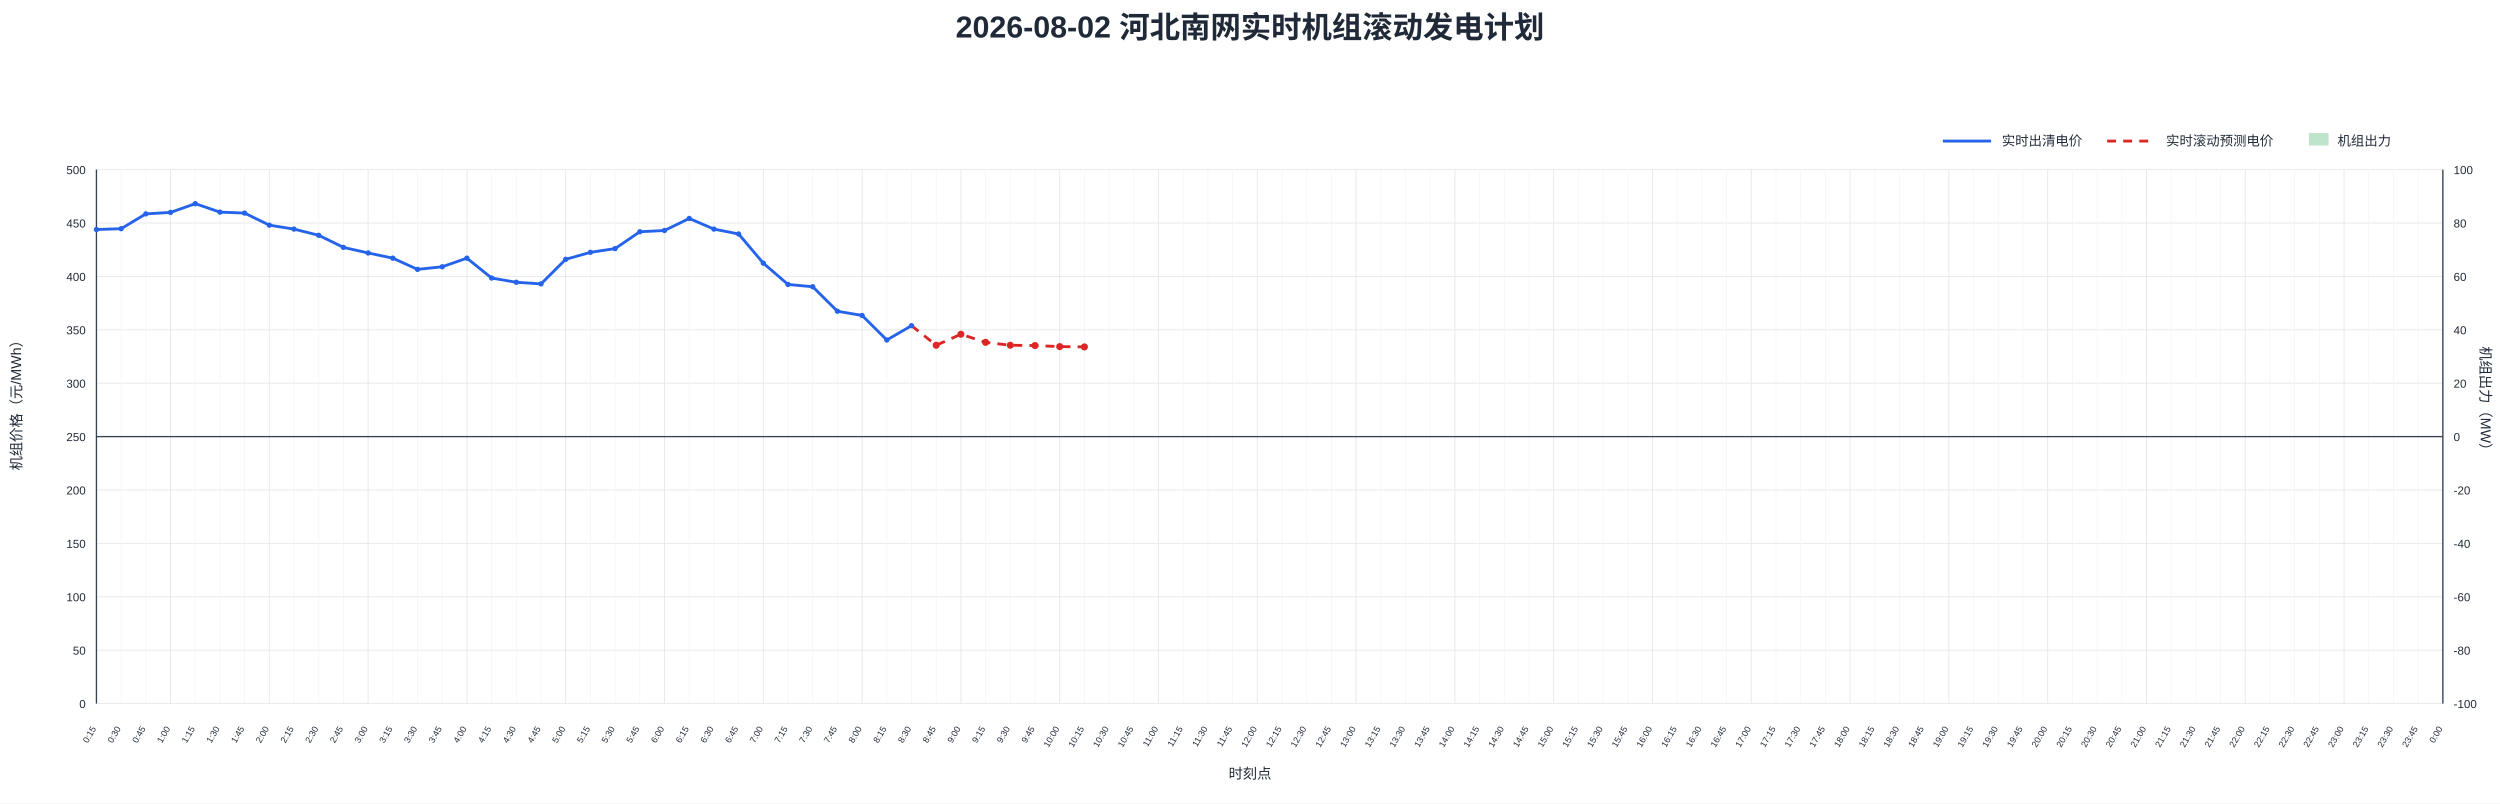
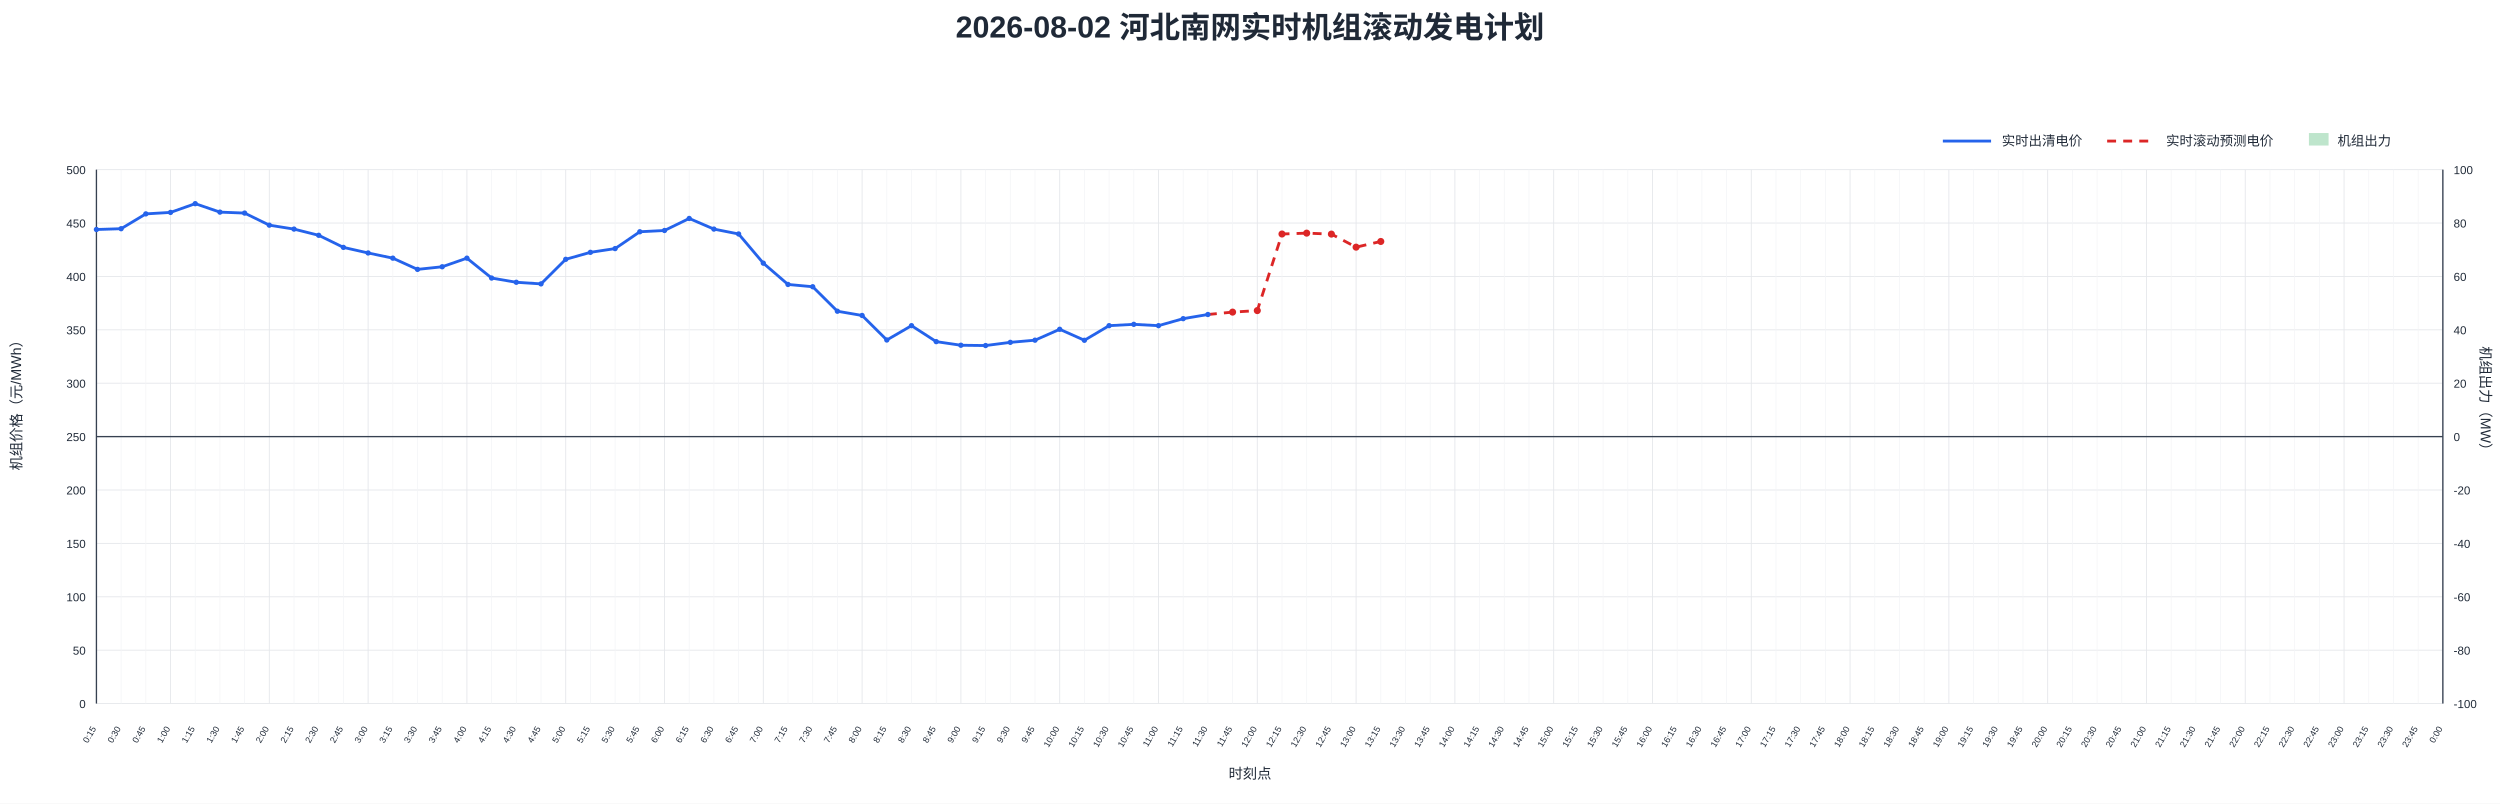
<svg xmlns="http://www.w3.org/2000/svg" width="2800" height="900" viewBox="0 0 2800 900" data-plot-left="108" data-plot-right="2736" data-plot-top="190" data-plot-bottom="788">
  <style>
text{font-family:'Microsoft YaHei','SimHei',Arial,sans-serif;fill:#1f2937}
.axis{stroke:#374151;stroke-width:1.5}
.grid{stroke:#e5e7eb;stroke-width:1}
.minor{stroke:#f3f4f6;stroke-width:0.8}
.actual{fill:none;stroke:#2563eb;stroke-width:3.2}
.forecast{fill:none;stroke:#dc2626;stroke-width:3.2;stroke-dasharray:10 8}
.bar{fill:#16a34a;fill-opacity:0.28}
.hover-zone{fill:#ffffff;fill-opacity:0;cursor:crosshair}
.hover-line{stroke:#111827;stroke-width:1.4;stroke-dasharray:6 5;opacity:0}
.tooltip{opacity:0;pointer-events:none}
.tooltip-bg{fill:#111827;fill-opacity:.72;stroke:#ffffff;stroke-width:1.2}
.tooltip text{fill:#ffffff;font-size:15px}
</style>
  <rect width="100%" height="100%" fill="#ffffff" />
  <text x="1400.0" y="42" text-anchor="middle" font-size="34" font-weight="700">2026-08-02 河北南网实时机组滚动发电计划</text>
  <text x="2748" y="793.00" text-anchor="start" font-size="13" fill="#166534">-100</text>
  <text x="2748" y="733.20" text-anchor="start" font-size="13" fill="#166534">-80</text>
  <text x="2748" y="673.40" text-anchor="start" font-size="13" fill="#166534">-60</text>
  <text x="2748" y="613.60" text-anchor="start" font-size="13" fill="#166534">-40</text>
  <text x="2748" y="553.80" text-anchor="start" font-size="13" fill="#166534">-20</text>
  <text x="2748" y="494.00" text-anchor="start" font-size="13" fill="#166534">0</text>
  <text x="2748" y="434.20" text-anchor="start" font-size="13" fill="#166534">20</text>
  <text x="2748" y="374.40" text-anchor="start" font-size="13" fill="#166534">40</text>
  <text x="2748" y="314.60" text-anchor="start" font-size="13" fill="#166534">60</text>
  <text x="2748" y="254.80" text-anchor="start" font-size="13" fill="#166534">80</text>
  <text x="2748" y="195.00" text-anchor="start" font-size="13" fill="#166534">100</text>
  <line class="grid" x1="108" y1="788.00" x2="2736" y2="788.00" />
  <text x="96" y="793.00" text-anchor="end" font-size="13">0</text>
  <line class="grid" x1="108" y1="728.20" x2="2736" y2="728.20" />
  <text x="96" y="733.20" text-anchor="end" font-size="13">50</text>
  <line class="grid" x1="108" y1="668.40" x2="2736" y2="668.40" />
  <text x="96" y="673.40" text-anchor="end" font-size="13">100</text>
  <line class="grid" x1="108" y1="608.60" x2="2736" y2="608.60" />
  <text x="96" y="613.60" text-anchor="end" font-size="13">150</text>
  <line class="grid" x1="108" y1="548.80" x2="2736" y2="548.80" />
  <text x="96" y="553.80" text-anchor="end" font-size="13">200</text>
  <line class="grid" x1="108" y1="489.00" x2="2736" y2="489.00" />
  <text x="96" y="494.00" text-anchor="end" font-size="13">250</text>
  <line class="grid" x1="108" y1="429.20" x2="2736" y2="429.20" />
  <text x="96" y="434.20" text-anchor="end" font-size="13">300</text>
  <line class="grid" x1="108" y1="369.40" x2="2736" y2="369.40" />
  <text x="96" y="374.40" text-anchor="end" font-size="13">350</text>
  <line class="grid" x1="108" y1="309.60" x2="2736" y2="309.60" />
  <text x="96" y="314.60" text-anchor="end" font-size="13">400</text>
  <line class="grid" x1="108" y1="249.80" x2="2736" y2="249.80" />
  <text x="96" y="254.80" text-anchor="end" font-size="13">450</text>
  <line class="grid" x1="108" y1="190.00" x2="2736" y2="190.00" />
  <text x="96" y="195.00" text-anchor="end" font-size="13">500</text>
  <line class="grid minor" x1="108.00" y1="190" x2="108.00" y2="788" />
  <text x="108.00" y="816" text-anchor="end" font-size="10" transform="rotate(-60 108.00 816)">0:15</text>
  <line class="grid minor" x1="135.66" y1="190" x2="135.66" y2="788" />
  <text x="135.66" y="816" text-anchor="end" font-size="10" transform="rotate(-60 135.66 816)">0:30</text>
  <line class="grid minor" x1="163.33" y1="190" x2="163.33" y2="788" />
  <text x="163.33" y="816" text-anchor="end" font-size="10" transform="rotate(-60 163.33 816)">0:45</text>
  <line class="grid" x1="190.99" y1="190" x2="190.99" y2="788" />
  <text x="190.99" y="816" text-anchor="end" font-size="10" transform="rotate(-60 190.99 816)">1:00</text>
  <line class="grid minor" x1="218.65" y1="190" x2="218.65" y2="788" />
  <text x="218.65" y="816" text-anchor="end" font-size="10" transform="rotate(-60 218.65 816)">1:15</text>
  <line class="grid minor" x1="246.32" y1="190" x2="246.32" y2="788" />
  <text x="246.32" y="816" text-anchor="end" font-size="10" transform="rotate(-60 246.32 816)">1:30</text>
  <line class="grid minor" x1="273.98" y1="190" x2="273.98" y2="788" />
  <text x="273.98" y="816" text-anchor="end" font-size="10" transform="rotate(-60 273.98 816)">1:45</text>
  <line class="grid" x1="301.64" y1="190" x2="301.64" y2="788" />
  <text x="301.64" y="816" text-anchor="end" font-size="10" transform="rotate(-60 301.64 816)">2:00</text>
  <line class="grid minor" x1="329.31" y1="190" x2="329.31" y2="788" />
  <text x="329.31" y="816" text-anchor="end" font-size="10" transform="rotate(-60 329.31 816)">2:15</text>
  <line class="grid minor" x1="356.97" y1="190" x2="356.97" y2="788" />
  <text x="356.97" y="816" text-anchor="end" font-size="10" transform="rotate(-60 356.97 816)">2:30</text>
  <line class="grid minor" x1="384.63" y1="190" x2="384.63" y2="788" />
  <text x="384.63" y="816" text-anchor="end" font-size="10" transform="rotate(-60 384.63 816)">2:45</text>
  <line class="grid" x1="412.29" y1="190" x2="412.29" y2="788" />
  <text x="412.29" y="816" text-anchor="end" font-size="10" transform="rotate(-60 412.29 816)">3:00</text>
  <line class="grid minor" x1="439.96" y1="190" x2="439.96" y2="788" />
  <text x="439.96" y="816" text-anchor="end" font-size="10" transform="rotate(-60 439.96 816)">3:15</text>
  <line class="grid minor" x1="467.62" y1="190" x2="467.62" y2="788" />
  <text x="467.62" y="816" text-anchor="end" font-size="10" transform="rotate(-60 467.62 816)">3:30</text>
  <line class="grid minor" x1="495.28" y1="190" x2="495.28" y2="788" />
  <text x="495.28" y="816" text-anchor="end" font-size="10" transform="rotate(-60 495.28 816)">3:45</text>
  <line class="grid" x1="522.95" y1="190" x2="522.95" y2="788" />
  <text x="522.95" y="816" text-anchor="end" font-size="10" transform="rotate(-60 522.95 816)">4:00</text>
  <line class="grid minor" x1="550.61" y1="190" x2="550.61" y2="788" />
  <text x="550.61" y="816" text-anchor="end" font-size="10" transform="rotate(-60 550.61 816)">4:15</text>
  <line class="grid minor" x1="578.27" y1="190" x2="578.27" y2="788" />
  <text x="578.27" y="816" text-anchor="end" font-size="10" transform="rotate(-60 578.27 816)">4:30</text>
  <line class="grid minor" x1="605.94" y1="190" x2="605.94" y2="788" />
  <text x="605.94" y="816" text-anchor="end" font-size="10" transform="rotate(-60 605.94 816)">4:45</text>
  <line class="grid" x1="633.60" y1="190" x2="633.60" y2="788" />
  <text x="633.60" y="816" text-anchor="end" font-size="10" transform="rotate(-60 633.60 816)">5:00</text>
  <line class="grid minor" x1="661.26" y1="190" x2="661.26" y2="788" />
  <text x="661.26" y="816" text-anchor="end" font-size="10" transform="rotate(-60 661.26 816)">5:15</text>
  <line class="grid minor" x1="688.93" y1="190" x2="688.93" y2="788" />
  <text x="688.93" y="816" text-anchor="end" font-size="10" transform="rotate(-60 688.93 816)">5:30</text>
  <line class="grid minor" x1="716.59" y1="190" x2="716.59" y2="788" />
  <text x="716.59" y="816" text-anchor="end" font-size="10" transform="rotate(-60 716.59 816)">5:45</text>
  <line class="grid" x1="744.25" y1="190" x2="744.25" y2="788" />
  <text x="744.25" y="816" text-anchor="end" font-size="10" transform="rotate(-60 744.25 816)">6:00</text>
  <line class="grid minor" x1="771.92" y1="190" x2="771.92" y2="788" />
  <text x="771.92" y="816" text-anchor="end" font-size="10" transform="rotate(-60 771.92 816)">6:15</text>
  <line class="grid minor" x1="799.58" y1="190" x2="799.58" y2="788" />
  <text x="799.58" y="816" text-anchor="end" font-size="10" transform="rotate(-60 799.58 816)">6:30</text>
  <line class="grid minor" x1="827.24" y1="190" x2="827.24" y2="788" />
  <text x="827.24" y="816" text-anchor="end" font-size="10" transform="rotate(-60 827.24 816)">6:45</text>
  <line class="grid" x1="854.91" y1="190" x2="854.91" y2="788" />
  <text x="854.91" y="816" text-anchor="end" font-size="10" transform="rotate(-60 854.91 816)">7:00</text>
  <line class="grid minor" x1="882.57" y1="190" x2="882.57" y2="788" />
  <text x="882.57" y="816" text-anchor="end" font-size="10" transform="rotate(-60 882.57 816)">7:15</text>
  <line class="grid minor" x1="910.23" y1="190" x2="910.23" y2="788" />
  <text x="910.23" y="816" text-anchor="end" font-size="10" transform="rotate(-60 910.23 816)">7:30</text>
  <line class="grid minor" x1="937.89" y1="190" x2="937.89" y2="788" />
  <text x="937.89" y="816" text-anchor="end" font-size="10" transform="rotate(-60 937.89 816)">7:45</text>
  <line class="grid" x1="965.56" y1="190" x2="965.56" y2="788" />
  <text x="965.56" y="816" text-anchor="end" font-size="10" transform="rotate(-60 965.56 816)">8:00</text>
  <line class="grid minor" x1="993.22" y1="190" x2="993.22" y2="788" />
  <text x="993.22" y="816" text-anchor="end" font-size="10" transform="rotate(-60 993.22 816)">8:15</text>
  <line class="grid minor" x1="1020.88" y1="190" x2="1020.88" y2="788" />
  <text x="1020.88" y="816" text-anchor="end" font-size="10" transform="rotate(-60 1020.88 816)">8:30</text>
  <line class="grid minor" x1="1048.55" y1="190" x2="1048.55" y2="788" />
  <text x="1048.55" y="816" text-anchor="end" font-size="10" transform="rotate(-60 1048.55 816)">8:45</text>
  <line class="grid" x1="1076.21" y1="190" x2="1076.21" y2="788" />
  <text x="1076.21" y="816" text-anchor="end" font-size="10" transform="rotate(-60 1076.21 816)">9:00</text>
  <line class="grid minor" x1="1103.87" y1="190" x2="1103.87" y2="788" />
  <text x="1103.87" y="816" text-anchor="end" font-size="10" transform="rotate(-60 1103.87 816)">9:15</text>
  <line class="grid minor" x1="1131.54" y1="190" x2="1131.54" y2="788" />
  <text x="1131.54" y="816" text-anchor="end" font-size="10" transform="rotate(-60 1131.54 816)">9:30</text>
  <line class="grid minor" x1="1159.20" y1="190" x2="1159.20" y2="788" />
  <text x="1159.20" y="816" text-anchor="end" font-size="10" transform="rotate(-60 1159.20 816)">9:45</text>
  <line class="grid" x1="1186.86" y1="190" x2="1186.86" y2="788" />
  <text x="1186.86" y="816" text-anchor="end" font-size="10" transform="rotate(-60 1186.86 816)">10:00</text>
  <line class="grid minor" x1="1214.53" y1="190" x2="1214.53" y2="788" />
  <text x="1214.53" y="816" text-anchor="end" font-size="10" transform="rotate(-60 1214.53 816)">10:15</text>
  <line class="grid minor" x1="1242.19" y1="190" x2="1242.19" y2="788" />
  <text x="1242.19" y="816" text-anchor="end" font-size="10" transform="rotate(-60 1242.19 816)">10:30</text>
  <line class="grid minor" x1="1269.85" y1="190" x2="1269.85" y2="788" />
  <text x="1269.85" y="816" text-anchor="end" font-size="10" transform="rotate(-60 1269.85 816)">10:45</text>
  <line class="grid" x1="1297.52" y1="190" x2="1297.52" y2="788" />
  <text x="1297.52" y="816" text-anchor="end" font-size="10" transform="rotate(-60 1297.52 816)">11:00</text>
  <line class="grid minor" x1="1325.18" y1="190" x2="1325.18" y2="788" />
  <text x="1325.18" y="816" text-anchor="end" font-size="10" transform="rotate(-60 1325.18 816)">11:15</text>
  <line class="grid minor" x1="1352.84" y1="190" x2="1352.84" y2="788" />
  <text x="1352.84" y="816" text-anchor="end" font-size="10" transform="rotate(-60 1352.84 816)">11:30</text>
  <line class="grid minor" x1="1380.51" y1="190" x2="1380.51" y2="788" />
  <text x="1380.51" y="816" text-anchor="end" font-size="10" transform="rotate(-60 1380.51 816)">11:45</text>
  <line class="grid" x1="1408.17" y1="190" x2="1408.17" y2="788" />
  <text x="1408.17" y="816" text-anchor="end" font-size="10" transform="rotate(-60 1408.17 816)">12:00</text>
  <line class="grid minor" x1="1435.83" y1="190" x2="1435.83" y2="788" />
  <text x="1435.83" y="816" text-anchor="end" font-size="10" transform="rotate(-60 1435.83 816)">12:15</text>
  <line class="grid minor" x1="1463.49" y1="190" x2="1463.49" y2="788" />
  <text x="1463.49" y="816" text-anchor="end" font-size="10" transform="rotate(-60 1463.49 816)">12:30</text>
  <line class="grid minor" x1="1491.16" y1="190" x2="1491.16" y2="788" />
  <text x="1491.16" y="816" text-anchor="end" font-size="10" transform="rotate(-60 1491.16 816)">12:45</text>
  <line class="grid" x1="1518.82" y1="190" x2="1518.82" y2="788" />
  <text x="1518.82" y="816" text-anchor="end" font-size="10" transform="rotate(-60 1518.82 816)">13:00</text>
  <line class="grid minor" x1="1546.48" y1="190" x2="1546.48" y2="788" />
  <text x="1546.48" y="816" text-anchor="end" font-size="10" transform="rotate(-60 1546.48 816)">13:15</text>
  <line class="grid minor" x1="1574.15" y1="190" x2="1574.15" y2="788" />
  <text x="1574.15" y="816" text-anchor="end" font-size="10" transform="rotate(-60 1574.15 816)">13:30</text>
  <line class="grid minor" x1="1601.81" y1="190" x2="1601.81" y2="788" />
  <text x="1601.81" y="816" text-anchor="end" font-size="10" transform="rotate(-60 1601.81 816)">13:45</text>
  <line class="grid" x1="1629.47" y1="190" x2="1629.47" y2="788" />
  <text x="1629.47" y="816" text-anchor="end" font-size="10" transform="rotate(-60 1629.47 816)">14:00</text>
  <line class="grid minor" x1="1657.14" y1="190" x2="1657.14" y2="788" />
  <text x="1657.14" y="816" text-anchor="end" font-size="10" transform="rotate(-60 1657.14 816)">14:15</text>
  <line class="grid minor" x1="1684.80" y1="190" x2="1684.80" y2="788" />
  <text x="1684.80" y="816" text-anchor="end" font-size="10" transform="rotate(-60 1684.80 816)">14:30</text>
  <line class="grid minor" x1="1712.46" y1="190" x2="1712.46" y2="788" />
  <text x="1712.46" y="816" text-anchor="end" font-size="10" transform="rotate(-60 1712.46 816)">14:45</text>
  <line class="grid" x1="1740.13" y1="190" x2="1740.13" y2="788" />
  <text x="1740.13" y="816" text-anchor="end" font-size="10" transform="rotate(-60 1740.13 816)">15:00</text>
  <line class="grid minor" x1="1767.79" y1="190" x2="1767.79" y2="788" />
  <text x="1767.79" y="816" text-anchor="end" font-size="10" transform="rotate(-60 1767.79 816)">15:15</text>
  <line class="grid minor" x1="1795.45" y1="190" x2="1795.45" y2="788" />
  <text x="1795.45" y="816" text-anchor="end" font-size="10" transform="rotate(-60 1795.45 816)">15:30</text>
  <line class="grid minor" x1="1823.12" y1="190" x2="1823.12" y2="788" />
  <text x="1823.12" y="816" text-anchor="end" font-size="10" transform="rotate(-60 1823.12 816)">15:45</text>
  <line class="grid" x1="1850.78" y1="190" x2="1850.78" y2="788" />
  <text x="1850.78" y="816" text-anchor="end" font-size="10" transform="rotate(-60 1850.78 816)">16:00</text>
  <line class="grid minor" x1="1878.44" y1="190" x2="1878.44" y2="788" />
  <text x="1878.44" y="816" text-anchor="end" font-size="10" transform="rotate(-60 1878.44 816)">16:15</text>
  <line class="grid minor" x1="1906.11" y1="190" x2="1906.11" y2="788" />
  <text x="1906.11" y="816" text-anchor="end" font-size="10" transform="rotate(-60 1906.11 816)">16:30</text>
  <line class="grid minor" x1="1933.77" y1="190" x2="1933.77" y2="788" />
  <text x="1933.77" y="816" text-anchor="end" font-size="10" transform="rotate(-60 1933.77 816)">16:45</text>
  <line class="grid" x1="1961.43" y1="190" x2="1961.43" y2="788" />
  <text x="1961.43" y="816" text-anchor="end" font-size="10" transform="rotate(-60 1961.43 816)">17:00</text>
  <line class="grid minor" x1="1989.09" y1="190" x2="1989.09" y2="788" />
  <text x="1989.09" y="816" text-anchor="end" font-size="10" transform="rotate(-60 1989.09 816)">17:15</text>
  <line class="grid minor" x1="2016.76" y1="190" x2="2016.76" y2="788" />
  <text x="2016.76" y="816" text-anchor="end" font-size="10" transform="rotate(-60 2016.76 816)">17:30</text>
  <line class="grid minor" x1="2044.42" y1="190" x2="2044.42" y2="788" />
  <text x="2044.42" y="816" text-anchor="end" font-size="10" transform="rotate(-60 2044.42 816)">17:45</text>
  <line class="grid" x1="2072.08" y1="190" x2="2072.08" y2="788" />
  <text x="2072.08" y="816" text-anchor="end" font-size="10" transform="rotate(-60 2072.08 816)">18:00</text>
  <line class="grid minor" x1="2099.75" y1="190" x2="2099.75" y2="788" />
  <text x="2099.75" y="816" text-anchor="end" font-size="10" transform="rotate(-60 2099.75 816)">18:15</text>
  <line class="grid minor" x1="2127.41" y1="190" x2="2127.41" y2="788" />
  <text x="2127.41" y="816" text-anchor="end" font-size="10" transform="rotate(-60 2127.41 816)">18:30</text>
  <line class="grid minor" x1="2155.07" y1="190" x2="2155.07" y2="788" />
  <text x="2155.07" y="816" text-anchor="end" font-size="10" transform="rotate(-60 2155.07 816)">18:45</text>
  <line class="grid" x1="2182.74" y1="190" x2="2182.74" y2="788" />
  <text x="2182.74" y="816" text-anchor="end" font-size="10" transform="rotate(-60 2182.74 816)">19:00</text>
  <line class="grid minor" x1="2210.40" y1="190" x2="2210.40" y2="788" />
  <text x="2210.40" y="816" text-anchor="end" font-size="10" transform="rotate(-60 2210.40 816)">19:15</text>
  <line class="grid minor" x1="2238.06" y1="190" x2="2238.06" y2="788" />
  <text x="2238.06" y="816" text-anchor="end" font-size="10" transform="rotate(-60 2238.06 816)">19:30</text>
  <line class="grid minor" x1="2265.73" y1="190" x2="2265.73" y2="788" />
  <text x="2265.73" y="816" text-anchor="end" font-size="10" transform="rotate(-60 2265.73 816)">19:45</text>
  <line class="grid" x1="2293.39" y1="190" x2="2293.39" y2="788" />
  <text x="2293.39" y="816" text-anchor="end" font-size="10" transform="rotate(-60 2293.39 816)">20:00</text>
  <line class="grid minor" x1="2321.05" y1="190" x2="2321.05" y2="788" />
  <text x="2321.05" y="816" text-anchor="end" font-size="10" transform="rotate(-60 2321.05 816)">20:15</text>
  <line class="grid minor" x1="2348.72" y1="190" x2="2348.72" y2="788" />
  <text x="2348.72" y="816" text-anchor="end" font-size="10" transform="rotate(-60 2348.72 816)">20:30</text>
  <line class="grid minor" x1="2376.38" y1="190" x2="2376.38" y2="788" />
  <text x="2376.38" y="816" text-anchor="end" font-size="10" transform="rotate(-60 2376.38 816)">20:45</text>
  <line class="grid" x1="2404.04" y1="190" x2="2404.04" y2="788" />
  <text x="2404.04" y="816" text-anchor="end" font-size="10" transform="rotate(-60 2404.04 816)">21:00</text>
  <line class="grid minor" x1="2431.71" y1="190" x2="2431.71" y2="788" />
  <text x="2431.71" y="816" text-anchor="end" font-size="10" transform="rotate(-60 2431.71 816)">21:15</text>
  <line class="grid minor" x1="2459.37" y1="190" x2="2459.37" y2="788" />
  <text x="2459.37" y="816" text-anchor="end" font-size="10" transform="rotate(-60 2459.37 816)">21:30</text>
  <line class="grid minor" x1="2487.03" y1="190" x2="2487.03" y2="788" />
  <text x="2487.03" y="816" text-anchor="end" font-size="10" transform="rotate(-60 2487.03 816)">21:45</text>
  <line class="grid" x1="2514.69" y1="190" x2="2514.69" y2="788" />
  <text x="2514.69" y="816" text-anchor="end" font-size="10" transform="rotate(-60 2514.69 816)">22:00</text>
  <line class="grid minor" x1="2542.36" y1="190" x2="2542.36" y2="788" />
  <text x="2542.36" y="816" text-anchor="end" font-size="10" transform="rotate(-60 2542.36 816)">22:15</text>
  <line class="grid minor" x1="2570.02" y1="190" x2="2570.02" y2="788" />
  <text x="2570.02" y="816" text-anchor="end" font-size="10" transform="rotate(-60 2570.02 816)">22:30</text>
  <line class="grid minor" x1="2597.68" y1="190" x2="2597.68" y2="788" />
  <text x="2597.68" y="816" text-anchor="end" font-size="10" transform="rotate(-60 2597.68 816)">22:45</text>
  <line class="grid" x1="2625.35" y1="190" x2="2625.35" y2="788" />
  <text x="2625.35" y="816" text-anchor="end" font-size="10" transform="rotate(-60 2625.35 816)">23:00</text>
  <line class="grid minor" x1="2653.01" y1="190" x2="2653.01" y2="788" />
  <text x="2653.01" y="816" text-anchor="end" font-size="10" transform="rotate(-60 2653.01 816)">23:15</text>
  <line class="grid minor" x1="2680.67" y1="190" x2="2680.67" y2="788" />
  <text x="2680.67" y="816" text-anchor="end" font-size="10" transform="rotate(-60 2680.67 816)">23:30</text>
  <line class="grid minor" x1="2708.34" y1="190" x2="2708.34" y2="788" />
  <text x="2708.34" y="816" text-anchor="end" font-size="10" transform="rotate(-60 2708.34 816)">23:45</text>
  <line class="grid" x1="2736.00" y1="190" x2="2736.00" y2="788" />
  <text x="2736.00" y="816" text-anchor="end" font-size="10" transform="rotate(-60 2736.00 816)">0:00</text>
  <rect class="bar" x="104.00" y="489.00" width="8" height="0.00" />
  <rect class="bar" x="131.66" y="489.00" width="8" height="0.00" />
  <rect class="bar" x="159.33" y="489.00" width="8" height="0.00" />
  <rect class="bar" x="186.99" y="489.00" width="8" height="0.00" />
  <rect class="bar" x="214.65" y="489.00" width="8" height="0.00" />
  <rect class="bar" x="242.32" y="489.00" width="8" height="0.00" />
  <rect class="bar" x="269.98" y="489.00" width="8" height="0.00" />
  <rect class="bar" x="297.64" y="489.00" width="8" height="0.00" />
  <rect class="bar" x="325.31" y="489.00" width="8" height="0.00" />
  <rect class="bar" x="352.97" y="489.00" width="8" height="0.00" />
  <rect class="bar" x="380.63" y="489.00" width="8" height="0.00" />
  <rect class="bar" x="408.29" y="489.00" width="8" height="0.00" />
  <rect class="bar" x="435.96" y="489.00" width="8" height="0.00" />
  <rect class="bar" x="463.62" y="489.00" width="8" height="0.00" />
  <rect class="bar" x="491.28" y="489.00" width="8" height="0.00" />
  <rect class="bar" x="518.95" y="489.00" width="8" height="0.00" />
  <rect class="bar" x="546.61" y="489.00" width="8" height="0.00" />
  <rect class="bar" x="574.27" y="489.00" width="8" height="0.00" />
  <rect class="bar" x="601.94" y="489.00" width="8" height="0.00" />
  <rect class="bar" x="629.60" y="489.00" width="8" height="0.00" />
  <rect class="bar" x="657.26" y="489.00" width="8" height="0.00" />
  <rect class="bar" x="684.93" y="489.00" width="8" height="0.00" />
  <rect class="bar" x="712.59" y="489.00" width="8" height="0.00" />
  <rect class="bar" x="740.25" y="489.00" width="8" height="0.00" />
  <rect class="bar" x="767.92" y="489.00" width="8" height="0.00" />
  <rect class="bar" x="795.58" y="489.00" width="8" height="0.00" />
  <rect class="bar" x="823.24" y="489.00" width="8" height="0.00" />
  <rect class="bar" x="850.91" y="489.00" width="8" height="0.00" />
  <rect class="bar" x="878.57" y="489.00" width="8" height="0.00" />
  <rect class="bar" x="906.23" y="489.00" width="8" height="0.00" />
  <rect class="bar" x="933.89" y="489.00" width="8" height="0.00" />
  <rect class="bar" x="961.56" y="489.00" width="8" height="0.00" />
  <rect class="bar" x="989.22" y="489.00" width="8" height="0.00" />
  <rect class="bar" x="1016.88" y="489.00" width="8" height="0.00" />
  <rect class="bar" x="1044.55" y="489.00" width="8" height="0.00" />
  <rect class="bar" x="1072.21" y="489.00" width="8" height="0.00" />
  <rect class="bar" x="1099.87" y="489.00" width="8" height="0.00" />
  <rect class="bar" x="1127.54" y="489.00" width="8" height="0.00" />
  <rect class="bar" x="1155.20" y="489.00" width="8" height="0.00" />
  <rect class="bar" x="1182.86" y="489.00" width="8" height="0.00" />
  <rect class="bar" x="1210.53" y="489.00" width="8" height="0.00" />
+   <rect class="bar" x="1238.19" y="489.00" width="8" height="0.00" />
+   <rect class="bar" x="1265.85" y="489.00" width="8" height="0.00" />
+   <rect class="bar" x="1293.52" y="489.00" width="8" height="0.00" />
+   <rect class="bar" x="1321.18" y="489.00" width="8" height="0.00" />
+   <rect class="bar" x="1348.84" y="489.00" width="8" height="0.00" />
+   <rect class="bar" x="1376.51" y="489.00" width="8" height="0.00" />
+   <rect class="bar" x="1404.17" y="489.00" width="8" height="0.00" />
+   <rect class="bar" x="1431.83" y="489.00" width="8" height="0.00" />
+   <rect class="bar" x="1459.49" y="489.00" width="8" height="0.00" />
+   <rect class="bar" x="1487.16" y="489.00" width="8" height="0.00" />
+   <rect class="bar" x="1514.82" y="489.00" width="8" height="0.00" />
+   <rect class="bar" x="1542.48" y="489.00" width="8" height="0.00" />
  <line class="axis" x1="108" y1="489.00" x2="2736" y2="489.00" />
  <line class="axis" x1="108" y1="190" x2="108" y2="788" />
  <line class="axis" x1="2736" y1="190" x2="2736" y2="788" />
  <text x="1400.0" y="872" text-anchor="middle" font-size="16">时刻点</text>
  <text x="24" y="450.0" text-anchor="middle" font-size="16" transform="rotate(-90 24 450.0)">机组价格（元/MWh）</text>
  <text x="2778" y="450.0" text-anchor="middle" font-size="16" fill="#166534" transform="rotate(90 2778 450.0)">机组出力（MW）</text>
-   <polyline class="actual" points="108.00,257.05 135.66,256.15 163.33,239.55 190.99,237.90 218.65,228.10 246.32,237.58 273.98,238.65 301.64,252.19 329.31,256.59 356.97,263.54 384.63,277.07 412.29,283.32 439.96,289.14 467.62,301.71 495.28,298.78 522.95,289.14 550.61,311.42 578.27,316.15 605.94,317.95 633.60,290.44 661.26,282.61 688.93,278.42 716.59,259.57 744.25,258.15 771.92,244.67 799.58,256.59 827.24,262.05 854.91,294.75 882.57,318.59 910.23,321.14 937.89,348.58 965.56,353.33 993.22,380.80 1020.88,364.75" />
-   <polyline class="forecast" points="1020.88,364.75 1048.55,386.68 1076.21,374.35 1103.87,383.43 1131.54,386.68 1159.20,387.02 1186.86,388.18 1214.53,388.56" />
+   <polyline class="actual" points="108.00,257.05 135.66,256.15 163.33,239.55 190.99,237.90 218.65,228.10 246.32,237.58 273.98,238.65 301.64,252.19 329.31,256.59 356.97,263.54 384.63,277.07 412.29,283.32 439.96,289.14 467.62,301.71 495.28,298.78 522.95,289.14 550.61,311.42 578.27,316.15 605.94,317.95 633.60,290.44 661.26,282.61 688.93,278.42 716.59,259.57 744.25,258.15 771.92,244.67 799.58,256.59 827.24,262.05 854.91,294.75 882.57,318.59 910.23,321.14 937.89,348.58 965.56,353.33 993.22,380.80 1020.88,364.75 1048.55,382.62 1076.21,386.68 1103.87,387.02 1131.54,383.44 1159.20,381.01 1186.86,368.80 1214.53,381.12 1242.19,364.75 1269.85,363.26 1297.52,364.75 1325.18,356.90 1352.84,352.24" />
+   <polyline class="forecast" points="1352.84,352.24 1380.51,349.57 1408.17,347.87 1435.83,262.09 1463.49,261.11 1491.16,262.19 1518.82,276.81 1546.48,270.45" />
  <circle cx="108.00" cy="257.05" r="3" fill="#2563eb" />
  <circle cx="135.66" cy="256.15" r="3" fill="#2563eb" />
  <circle cx="163.33" cy="239.55" r="3" fill="#2563eb" />
  <circle cx="190.99" cy="237.90" r="3" fill="#2563eb" />
  <circle cx="218.65" cy="228.10" r="3" fill="#2563eb" />
  <circle cx="246.32" cy="237.58" r="3" fill="#2563eb" />
  <circle cx="273.98" cy="238.65" r="3" fill="#2563eb" />
  <circle cx="301.64" cy="252.19" r="3" fill="#2563eb" />
  <circle cx="329.31" cy="256.59" r="3" fill="#2563eb" />
  <circle cx="356.97" cy="263.54" r="3" fill="#2563eb" />
  <circle cx="384.63" cy="277.07" r="3" fill="#2563eb" />
  <circle cx="412.29" cy="283.32" r="3" fill="#2563eb" />
  <circle cx="439.96" cy="289.14" r="3" fill="#2563eb" />
  <circle cx="467.62" cy="301.71" r="3" fill="#2563eb" />
  <circle cx="495.28" cy="298.78" r="3" fill="#2563eb" />
  <circle cx="522.95" cy="289.14" r="3" fill="#2563eb" />
  <circle cx="550.61" cy="311.42" r="3" fill="#2563eb" />
  <circle cx="578.27" cy="316.15" r="3" fill="#2563eb" />
  <circle cx="605.94" cy="317.95" r="3" fill="#2563eb" />
  <circle cx="633.60" cy="290.44" r="3" fill="#2563eb" />
  <circle cx="661.26" cy="282.61" r="3" fill="#2563eb" />
  <circle cx="688.93" cy="278.42" r="3" fill="#2563eb" />
  <circle cx="716.59" cy="259.57" r="3" fill="#2563eb" />
  <circle cx="744.25" cy="258.15" r="3" fill="#2563eb" />
  <circle cx="771.92" cy="244.67" r="3" fill="#2563eb" />
  <circle cx="799.58" cy="256.59" r="3" fill="#2563eb" />
  <circle cx="827.24" cy="262.05" r="3" fill="#2563eb" />
  <circle cx="854.91" cy="294.75" r="3" fill="#2563eb" />
  <circle cx="882.57" cy="318.59" r="3" fill="#2563eb" />
  <circle cx="910.23" cy="321.14" r="3" fill="#2563eb" />
  <circle cx="937.89" cy="348.58" r="3" fill="#2563eb" />
  <circle cx="965.56" cy="353.33" r="3" fill="#2563eb" />
  <circle cx="993.22" cy="380.80" r="3" fill="#2563eb" />
  <circle cx="1020.88" cy="364.75" r="3" fill="#2563eb" />
-   <circle cx="1048.55" cy="386.68" r="4" fill="#dc2626" />
-   <circle cx="1076.21" cy="374.35" r="4" fill="#dc2626" />
-   <circle cx="1103.87" cy="383.43" r="4" fill="#dc2626" />
-   <circle cx="1131.54" cy="386.68" r="4" fill="#dc2626" />
-   <circle cx="1159.20" cy="387.02" r="4" fill="#dc2626" />
-   <circle cx="1186.86" cy="388.18" r="4" fill="#dc2626" />
-   <circle cx="1214.53" cy="388.56" r="4" fill="#dc2626" />
+   <circle cx="1048.55" cy="382.62" r="3" fill="#2563eb" />
+   <circle cx="1076.21" cy="386.68" r="3" fill="#2563eb" />
+   <circle cx="1103.87" cy="387.02" r="3" fill="#2563eb" />
+   <circle cx="1131.54" cy="383.44" r="3" fill="#2563eb" />
+   <circle cx="1159.20" cy="381.01" r="3" fill="#2563eb" />
+   <circle cx="1186.86" cy="368.80" r="3" fill="#2563eb" />
+   <circle cx="1214.53" cy="381.12" r="3" fill="#2563eb" />
+   <circle cx="1242.19" cy="364.75" r="3" fill="#2563eb" />
+   <circle cx="1269.85" cy="363.26" r="3" fill="#2563eb" />
+   <circle cx="1297.52" cy="364.75" r="3" fill="#2563eb" />
+   <circle cx="1325.18" cy="356.90" r="3" fill="#2563eb" />
+   <circle cx="1352.84" cy="352.24" r="3" fill="#2563eb" />
+   <circle cx="1380.51" cy="349.57" r="4" fill="#dc2626" />
+   <circle cx="1408.17" cy="347.87" r="4" fill="#dc2626" />
+   <circle cx="1435.83" cy="262.09" r="4" fill="#dc2626" />
+   <circle cx="1463.49" cy="261.11" r="4" fill="#dc2626" />
+   <circle cx="1491.16" cy="262.19" r="4" fill="#dc2626" />
+   <circle cx="1518.82" cy="276.81" r="4" fill="#dc2626" />
+   <circle cx="1546.48" cy="270.45" r="4" fill="#dc2626" />
  <line x1="2176" y1="158" x2="2230" y2="158" class="actual" />
  <text x="2242" y="163" font-size="15">实时出清电价</text>
  <line x1="2360" y1="158" x2="2414" y2="158" class="forecast" />
  <text x="2426" y="163" font-size="15">实时滚动预测电价</text>
  <rect class="bar" x="2586" y="149" width="22" height="14" />
  <text x="2618" y="163" font-size="15">机组出力</text>
  <line id="hover-line" class="hover-line" x1="108" y1="190" x2="108" y2="788" />
  <g id="tooltip" class="tooltip">
    <rect class="tooltip-bg" x="0" y="0" width="220" height="122" rx="8" />
    <text id="tip-time" x="14" y="30" />
    <text id="tip-output" x="14" y="57" />
    <text id="tip-price" x="14" y="84" />
    <text id="tip-forecast" x="14" y="111" />
  </g>
  <rect class="hover-zone" x="108.00" y="190" width="13.83" height="598" data-x="108.00" data-time="0:15" data-output="0 MW" data-actual-price="443.94 元/MWh" data-forecast-price="--" data-curve-y="257.05" />
  <rect class="hover-zone" x="121.83" y="190" width="27.66" height="598" data-x="135.66" data-time="0:30" data-output="0 MW" data-actual-price="444.69 元/MWh" data-forecast-price="--" data-curve-y="256.15" />
  <rect class="hover-zone" x="149.49" y="190" width="27.66" height="598" data-x="163.33" data-time="0:45" data-output="0 MW" data-actual-price="458.57 元/MWh" data-forecast-price="--" data-curve-y="239.55" />
  <rect class="hover-zone" x="177.16" y="190" width="27.66" height="598" data-x="190.99" data-time="1:00" data-output="0 MW" data-actual-price="459.95 元/MWh" data-forecast-price="--" data-curve-y="237.90" />
  <rect class="hover-zone" x="204.82" y="190" width="27.66" height="598" data-x="218.65" data-time="1:15" data-output="0 MW" data-actual-price="468.14 元/MWh" data-forecast-price="--" data-curve-y="228.10" />
  <rect class="hover-zone" x="232.48" y="190" width="27.66" height="598" data-x="246.32" data-time="1:30" data-output="0 MW" data-actual-price="460.22 元/MWh" data-forecast-price="--" data-curve-y="237.58" />
  <rect class="hover-zone" x="260.15" y="190" width="27.66" height="598" data-x="273.98" data-time="1:45" data-output="0 MW" data-actual-price="459.32 元/MWh" data-forecast-price="--" data-curve-y="238.65" />
  <rect class="hover-zone" x="287.81" y="190" width="27.66" height="598" data-x="301.64" data-time="2:00" data-output="0 MW" data-actual-price="448.00 元/MWh" data-forecast-price="--" data-curve-y="252.19" />
  <rect class="hover-zone" x="315.47" y="190" width="27.66" height="598" data-x="329.31" data-time="2:15" data-output="0 MW" data-actual-price="444.32 元/MWh" data-forecast-price="--" data-curve-y="256.59" />
  <rect class="hover-zone" x="343.14" y="190" width="27.66" height="598" data-x="356.97" data-time="2:30" data-output="0 MW" data-actual-price="438.51 元/MWh" data-forecast-price="--" data-curve-y="263.54" />
  <rect class="hover-zone" x="370.80" y="190" width="27.66" height="598" data-x="384.63" data-time="2:45" data-output="0 MW" data-actual-price="427.20 元/MWh" data-forecast-price="--" data-curve-y="277.07" />
  <rect class="hover-zone" x="398.46" y="190" width="27.66" height="598" data-x="412.29" data-time="3:00" data-output="0 MW" data-actual-price="421.97 元/MWh" data-forecast-price="--" data-curve-y="283.32" />
  <rect class="hover-zone" x="426.13" y="190" width="27.66" height="598" data-x="439.96" data-time="3:15" data-output="0 MW" data-actual-price="417.11 元/MWh" data-forecast-price="--" data-curve-y="289.14" />
  <rect class="hover-zone" x="453.79" y="190" width="27.66" height="598" data-x="467.62" data-time="3:30" data-output="0 MW" data-actual-price="406.60 元/MWh" data-forecast-price="--" data-curve-y="301.71" />
  <rect class="hover-zone" x="481.45" y="190" width="27.66" height="598" data-x="495.28" data-time="3:45" data-output="0 MW" data-actual-price="409.05 元/MWh" data-forecast-price="--" data-curve-y="298.78" />
  <rect class="hover-zone" x="509.12" y="190" width="27.66" height="598" data-x="522.95" data-time="4:00" data-output="0 MW" data-actual-price="417.11 元/MWh" data-forecast-price="--" data-curve-y="289.14" />
  <rect class="hover-zone" x="536.78" y="190" width="27.66" height="598" data-x="550.61" data-time="4:15" data-output="0 MW" data-actual-price="398.48 元/MWh" data-forecast-price="--" data-curve-y="311.42" />
  <rect class="hover-zone" x="564.44" y="190" width="27.66" height="598" data-x="578.27" data-time="4:30" data-output="0 MW" data-actual-price="394.52 元/MWh" data-forecast-price="--" data-curve-y="316.15" />
  <rect class="hover-zone" x="592.11" y="190" width="27.66" height="598" data-x="605.94" data-time="4:45" data-output="0 MW" data-actual-price="393.02 元/MWh" data-forecast-price="--" data-curve-y="317.95" />
  <rect class="hover-zone" x="619.77" y="190" width="27.66" height="598" data-x="633.60" data-time="5:00" data-output="0 MW" data-actual-price="416.02 元/MWh" data-forecast-price="--" data-curve-y="290.44" />
  <rect class="hover-zone" x="647.43" y="190" width="27.66" height="598" data-x="661.26" data-time="5:15" data-output="0 MW" data-actual-price="422.57 元/MWh" data-forecast-price="--" data-curve-y="282.61" />
  <rect class="hover-zone" x="675.09" y="190" width="27.66" height="598" data-x="688.93" data-time="5:30" data-output="0 MW" data-actual-price="426.07 元/MWh" data-forecast-price="--" data-curve-y="278.42" />
  <rect class="hover-zone" x="702.76" y="190" width="27.66" height="598" data-x="716.59" data-time="5:45" data-output="0 MW" data-actual-price="441.83 元/MWh" data-forecast-price="--" data-curve-y="259.57" />
  <rect class="hover-zone" x="730.42" y="190" width="27.66" height="598" data-x="744.25" data-time="6:00" data-output="0 MW" data-actual-price="443.02 元/MWh" data-forecast-price="--" data-curve-y="258.15" />
  <rect class="hover-zone" x="758.08" y="190" width="27.66" height="598" data-x="771.92" data-time="6:15" data-output="0 MW" data-actual-price="454.29 元/MWh" data-forecast-price="--" data-curve-y="244.67" />
  <rect class="hover-zone" x="785.75" y="190" width="27.66" height="598" data-x="799.58" data-time="6:30" data-output="0 MW" data-actual-price="444.32 元/MWh" data-forecast-price="--" data-curve-y="256.59" />
  <rect class="hover-zone" x="813.41" y="190" width="27.66" height="598" data-x="827.24" data-time="6:45" data-output="0 MW" data-actual-price="439.76 元/MWh" data-forecast-price="--" data-curve-y="262.05" />
  <rect class="hover-zone" x="841.07" y="190" width="27.66" height="598" data-x="854.91" data-time="7:00" data-output="0 MW" data-actual-price="412.42 元/MWh" data-forecast-price="--" data-curve-y="294.75" />
  <rect class="hover-zone" x="868.74" y="190" width="27.66" height="598" data-x="882.57" data-time="7:15" data-output="0 MW" data-actual-price="392.48 元/MWh" data-forecast-price="--" data-curve-y="318.59" />
  <rect class="hover-zone" x="896.40" y="190" width="27.66" height="598" data-x="910.23" data-time="7:30" data-output="0 MW" data-actual-price="390.35 元/MWh" data-forecast-price="--" data-curve-y="321.14" />
  <rect class="hover-zone" x="924.06" y="190" width="27.66" height="598" data-x="937.89" data-time="7:45" data-output="0 MW" data-actual-price="367.41 元/MWh" data-forecast-price="--" data-curve-y="348.58" />
  <rect class="hover-zone" x="951.73" y="190" width="27.66" height="598" data-x="965.56" data-time="8:00" data-output="0 MW" data-actual-price="363.44 元/MWh" data-forecast-price="--" data-curve-y="353.33" />
  <rect class="hover-zone" x="979.39" y="190" width="27.66" height="598" data-x="993.22" data-time="8:15" data-output="0 MW" data-actual-price="340.47 元/MWh" data-forecast-price="--" data-curve-y="380.80" />
  <rect class="hover-zone" x="1007.05" y="190" width="27.66" height="598" data-x="1020.88" data-time="8:30" data-output="0 MW" data-actual-price="353.89 元/MWh" data-forecast-price="--" data-curve-y="364.75" />
-   <rect class="hover-zone" x="1034.72" y="190" width="27.66" height="598" data-x="1048.55" data-time="8:45" data-output="0 MW" data-actual-price="--" data-forecast-price="335.55 元/MWh" data-curve-y="386.68" />
-   <rect class="hover-zone" x="1062.38" y="190" width="27.66" height="598" data-x="1076.21" data-time="9:00" data-output="0 MW" data-actual-price="--" data-forecast-price="345.86 元/MWh" data-curve-y="374.35" />
-   <rect class="hover-zone" x="1090.04" y="190" width="27.66" height="598" data-x="1103.87" data-time="9:15" data-output="0 MW" data-actual-price="--" data-forecast-price="338.27 元/MWh" data-curve-y="383.43" />
-   <rect class="hover-zone" x="1117.71" y="190" width="27.66" height="598" data-x="1131.54" data-time="9:30" data-output="0 MW" data-actual-price="--" data-forecast-price="335.55 元/MWh" data-curve-y="386.68" />
-   <rect class="hover-zone" x="1145.37" y="190" width="27.66" height="598" data-x="1159.20" data-time="9:45" data-output="0 MW" data-actual-price="--" data-forecast-price="335.27 元/MWh" data-curve-y="387.02" />
-   <rect class="hover-zone" x="1173.03" y="190" width="27.66" height="598" data-x="1186.86" data-time="10:00" data-output="0 MW" data-actual-price="--" data-forecast-price="334.30 元/MWh" data-curve-y="388.18" />
-   <rect class="hover-zone" x="1200.69" y="190" width="27.66" height="598" data-x="1214.53" data-time="10:15" data-output="0 MW" data-actual-price="--" data-forecast-price="333.98 元/MWh" data-curve-y="388.56" />
-   <rect class="hover-zone" x="1228.36" y="190" width="27.66" height="598" data-x="1242.19" data-time="10:30" data-output="--" data-actual-price="--" data-forecast-price="--" data-curve-y="" />
-   <rect class="hover-zone" x="1256.02" y="190" width="27.66" height="598" data-x="1269.85" data-time="10:45" data-output="--" data-actual-price="--" data-forecast-price="--" data-curve-y="" />
-   <rect class="hover-zone" x="1283.68" y="190" width="27.66" height="598" data-x="1297.52" data-time="11:00" data-output="--" data-actual-price="--" data-forecast-price="--" data-curve-y="" />
-   <rect class="hover-zone" x="1311.35" y="190" width="27.66" height="598" data-x="1325.18" data-time="11:15" data-output="--" data-actual-price="--" data-forecast-price="--" data-curve-y="" />
-   <rect class="hover-zone" x="1339.01" y="190" width="27.66" height="598" data-x="1352.84" data-time="11:30" data-output="--" data-actual-price="--" data-forecast-price="--" data-curve-y="" />
-   <rect class="hover-zone" x="1366.67" y="190" width="27.66" height="598" data-x="1380.51" data-time="11:45" data-output="--" data-actual-price="--" data-forecast-price="--" data-curve-y="" />
-   <rect class="hover-zone" x="1394.34" y="190" width="27.66" height="598" data-x="1408.17" data-time="12:00" data-output="--" data-actual-price="--" data-forecast-price="--" data-curve-y="" />
-   <rect class="hover-zone" x="1422.00" y="190" width="27.66" height="598" data-x="1435.83" data-time="12:15" data-output="--" data-actual-price="--" data-forecast-price="--" data-curve-y="" />
-   <rect class="hover-zone" x="1449.66" y="190" width="27.66" height="598" data-x="1463.49" data-time="12:30" data-output="--" data-actual-price="--" data-forecast-price="--" data-curve-y="" />
-   <rect class="hover-zone" x="1477.33" y="190" width="27.66" height="598" data-x="1491.16" data-time="12:45" data-output="--" data-actual-price="--" data-forecast-price="--" data-curve-y="" />
-   <rect class="hover-zone" x="1504.99" y="190" width="27.66" height="598" data-x="1518.82" data-time="13:00" data-output="--" data-actual-price="--" data-forecast-price="--" data-curve-y="" />
-   <rect class="hover-zone" x="1532.65" y="190" width="27.66" height="598" data-x="1546.48" data-time="13:15" data-output="--" data-actual-price="--" data-forecast-price="--" data-curve-y="" />
+   <rect class="hover-zone" x="1034.72" y="190" width="27.66" height="598" data-x="1048.55" data-time="8:45" data-output="0 MW" data-actual-price="338.95 元/MWh" data-forecast-price="--" data-curve-y="382.62" />
+   <rect class="hover-zone" x="1062.38" y="190" width="27.66" height="598" data-x="1076.21" data-time="9:00" data-output="0 MW" data-actual-price="335.55 元/MWh" data-forecast-price="--" data-curve-y="386.68" />
+   <rect class="hover-zone" x="1090.04" y="190" width="27.66" height="598" data-x="1103.87" data-time="9:15" data-output="0 MW" data-actual-price="335.27 元/MWh" data-forecast-price="--" data-curve-y="387.02" />
+   <rect class="hover-zone" x="1117.71" y="190" width="27.66" height="598" data-x="1131.54" data-time="9:30" data-output="0 MW" data-actual-price="338.26 元/MWh" data-forecast-price="--" data-curve-y="383.44" />
+   <rect class="hover-zone" x="1145.37" y="190" width="27.66" height="598" data-x="1159.20" data-time="9:45" data-output="0 MW" data-actual-price="340.29 元/MWh" data-forecast-price="--" data-curve-y="381.01" />
+   <rect class="hover-zone" x="1173.03" y="190" width="27.66" height="598" data-x="1186.86" data-time="10:00" data-output="0 MW" data-actual-price="350.50 元/MWh" data-forecast-price="--" data-curve-y="368.80" />
+   <rect class="hover-zone" x="1200.69" y="190" width="27.66" height="598" data-x="1214.53" data-time="10:15" data-output="0 MW" data-actual-price="340.20 元/MWh" data-forecast-price="--" data-curve-y="381.12" />
+   <rect class="hover-zone" x="1228.36" y="190" width="27.66" height="598" data-x="1242.19" data-time="10:30" data-output="0 MW" data-actual-price="353.89 元/MWh" data-forecast-price="--" data-curve-y="364.75" />
+   <rect class="hover-zone" x="1256.02" y="190" width="27.66" height="598" data-x="1269.85" data-time="10:45" data-output="0 MW" data-actual-price="355.13 元/MWh" data-forecast-price="--" data-curve-y="363.26" />
+   <rect class="hover-zone" x="1283.68" y="190" width="27.66" height="598" data-x="1297.52" data-time="11:00" data-output="0 MW" data-actual-price="353.89 元/MWh" data-forecast-price="--" data-curve-y="364.75" />
+   <rect class="hover-zone" x="1311.35" y="190" width="27.66" height="598" data-x="1325.18" data-time="11:15" data-output="0 MW" data-actual-price="360.45 元/MWh" data-forecast-price="--" data-curve-y="356.90" />
+   <rect class="hover-zone" x="1339.01" y="190" width="27.66" height="598" data-x="1352.84" data-time="11:30" data-output="0 MW" data-actual-price="364.35 元/MWh" data-forecast-price="--" data-curve-y="352.24" />
+   <rect class="hover-zone" x="1366.67" y="190" width="27.66" height="598" data-x="1380.51" data-time="11:45" data-output="0 MW" data-actual-price="--" data-forecast-price="366.58 元/MWh" data-curve-y="349.57" />
+   <rect class="hover-zone" x="1394.34" y="190" width="27.66" height="598" data-x="1408.17" data-time="12:00" data-output="0 MW" data-actual-price="--" data-forecast-price="368.00 元/MWh" data-curve-y="347.87" />
+   <rect class="hover-zone" x="1422.00" y="190" width="27.66" height="598" data-x="1435.83" data-time="12:15" data-output="0 MW" data-actual-price="--" data-forecast-price="439.72 元/MWh" data-curve-y="262.09" />
+   <rect class="hover-zone" x="1449.66" y="190" width="27.66" height="598" data-x="1463.49" data-time="12:30" data-output="0 MW" data-actual-price="--" data-forecast-price="440.54 元/MWh" data-curve-y="261.11" />
+   <rect class="hover-zone" x="1477.33" y="190" width="27.66" height="598" data-x="1491.16" data-time="12:45" data-output="0 MW" data-actual-price="--" data-forecast-price="439.64 元/MWh" data-curve-y="262.19" />
+   <rect class="hover-zone" x="1504.99" y="190" width="27.66" height="598" data-x="1518.82" data-time="13:00" data-output="0 MW" data-actual-price="--" data-forecast-price="427.42 元/MWh" data-curve-y="276.81" />
+   <rect class="hover-zone" x="1532.65" y="190" width="27.66" height="598" data-x="1546.48" data-time="13:15" data-output="0 MW" data-actual-price="--" data-forecast-price="432.73 元/MWh" data-curve-y="270.45" />
  <rect class="hover-zone" x="1560.32" y="190" width="27.66" height="598" data-x="1574.15" data-time="13:30" data-output="--" data-actual-price="--" data-forecast-price="--" data-curve-y="" />
  <rect class="hover-zone" x="1587.98" y="190" width="27.66" height="598" data-x="1601.81" data-time="13:45" data-output="--" data-actual-price="--" data-forecast-price="--" data-curve-y="" />
  <rect class="hover-zone" x="1615.64" y="190" width="27.66" height="598" data-x="1629.47" data-time="14:00" data-output="--" data-actual-price="--" data-forecast-price="--" data-curve-y="" />
  <rect class="hover-zone" x="1643.31" y="190" width="27.66" height="598" data-x="1657.14" data-time="14:15" data-output="--" data-actual-price="--" data-forecast-price="--" data-curve-y="" />
  <rect class="hover-zone" x="1670.97" y="190" width="27.66" height="598" data-x="1684.80" data-time="14:30" data-output="--" data-actual-price="--" data-forecast-price="--" data-curve-y="" />
  <rect class="hover-zone" x="1698.63" y="190" width="27.66" height="598" data-x="1712.46" data-time="14:45" data-output="--" data-actual-price="--" data-forecast-price="--" data-curve-y="" />
  <rect class="hover-zone" x="1726.29" y="190" width="27.66" height="598" data-x="1740.13" data-time="15:00" data-output="--" data-actual-price="--" data-forecast-price="--" data-curve-y="" />
  <rect class="hover-zone" x="1753.96" y="190" width="27.66" height="598" data-x="1767.79" data-time="15:15" data-output="--" data-actual-price="--" data-forecast-price="--" data-curve-y="" />
  <rect class="hover-zone" x="1781.62" y="190" width="27.66" height="598" data-x="1795.45" data-time="15:30" data-output="--" data-actual-price="--" data-forecast-price="--" data-curve-y="" />
  <rect class="hover-zone" x="1809.28" y="190" width="27.66" height="598" data-x="1823.12" data-time="15:45" data-output="--" data-actual-price="--" data-forecast-price="--" data-curve-y="" />
  <rect class="hover-zone" x="1836.95" y="190" width="27.66" height="598" data-x="1850.78" data-time="16:00" data-output="--" data-actual-price="--" data-forecast-price="--" data-curve-y="" />
  <rect class="hover-zone" x="1864.61" y="190" width="27.66" height="598" data-x="1878.44" data-time="16:15" data-output="--" data-actual-price="--" data-forecast-price="--" data-curve-y="" />
  <rect class="hover-zone" x="1892.27" y="190" width="27.66" height="598" data-x="1906.11" data-time="16:30" data-output="--" data-actual-price="--" data-forecast-price="--" data-curve-y="" />
  <rect class="hover-zone" x="1919.94" y="190" width="27.66" height="598" data-x="1933.77" data-time="16:45" data-output="--" data-actual-price="--" data-forecast-price="--" data-curve-y="" />
  <rect class="hover-zone" x="1947.60" y="190" width="27.66" height="598" data-x="1961.43" data-time="17:00" data-output="--" data-actual-price="--" data-forecast-price="--" data-curve-y="" />
  <rect class="hover-zone" x="1975.26" y="190" width="27.66" height="598" data-x="1989.09" data-time="17:15" data-output="--" data-actual-price="--" data-forecast-price="--" data-curve-y="" />
  <rect class="hover-zone" x="2002.93" y="190" width="27.66" height="598" data-x="2016.76" data-time="17:30" data-output="--" data-actual-price="--" data-forecast-price="--" data-curve-y="" />
  <rect class="hover-zone" x="2030.59" y="190" width="27.66" height="598" data-x="2044.42" data-time="17:45" data-output="--" data-actual-price="--" data-forecast-price="--" data-curve-y="" />
  <rect class="hover-zone" x="2058.25" y="190" width="27.66" height="598" data-x="2072.08" data-time="18:00" data-output="--" data-actual-price="--" data-forecast-price="--" data-curve-y="" />
  <rect class="hover-zone" x="2085.92" y="190" width="27.66" height="598" data-x="2099.75" data-time="18:15" data-output="--" data-actual-price="--" data-forecast-price="--" data-curve-y="" />
  <rect class="hover-zone" x="2113.58" y="190" width="27.66" height="598" data-x="2127.41" data-time="18:30" data-output="--" data-actual-price="--" data-forecast-price="--" data-curve-y="" />
  <rect class="hover-zone" x="2141.24" y="190" width="27.66" height="598" data-x="2155.07" data-time="18:45" data-output="--" data-actual-price="--" data-forecast-price="--" data-curve-y="" />
  <rect class="hover-zone" x="2168.91" y="190" width="27.66" height="598" data-x="2182.74" data-time="19:00" data-output="--" data-actual-price="--" data-forecast-price="--" data-curve-y="" />
  <rect class="hover-zone" x="2196.57" y="190" width="27.66" height="598" data-x="2210.40" data-time="19:15" data-output="--" data-actual-price="--" data-forecast-price="--" data-curve-y="" />
  <rect class="hover-zone" x="2224.23" y="190" width="27.66" height="598" data-x="2238.06" data-time="19:30" data-output="--" data-actual-price="--" data-forecast-price="--" data-curve-y="" />
  <rect class="hover-zone" x="2251.89" y="190" width="27.66" height="598" data-x="2265.73" data-time="19:45" data-output="--" data-actual-price="--" data-forecast-price="--" data-curve-y="" />
  <rect class="hover-zone" x="2279.56" y="190" width="27.66" height="598" data-x="2293.39" data-time="20:00" data-output="--" data-actual-price="--" data-forecast-price="--" data-curve-y="" />
  <rect class="hover-zone" x="2307.22" y="190" width="27.66" height="598" data-x="2321.05" data-time="20:15" data-output="--" data-actual-price="--" data-forecast-price="--" data-curve-y="" />
  <rect class="hover-zone" x="2334.88" y="190" width="27.66" height="598" data-x="2348.72" data-time="20:30" data-output="--" data-actual-price="--" data-forecast-price="--" data-curve-y="" />
  <rect class="hover-zone" x="2362.55" y="190" width="27.66" height="598" data-x="2376.38" data-time="20:45" data-output="--" data-actual-price="--" data-forecast-price="--" data-curve-y="" />
  <rect class="hover-zone" x="2390.21" y="190" width="27.66" height="598" data-x="2404.04" data-time="21:00" data-output="--" data-actual-price="--" data-forecast-price="--" data-curve-y="" />
  <rect class="hover-zone" x="2417.87" y="190" width="27.66" height="598" data-x="2431.71" data-time="21:15" data-output="--" data-actual-price="--" data-forecast-price="--" data-curve-y="" />
  <rect class="hover-zone" x="2445.54" y="190" width="27.66" height="598" data-x="2459.37" data-time="21:30" data-output="--" data-actual-price="--" data-forecast-price="--" data-curve-y="" />
  <rect class="hover-zone" x="2473.20" y="190" width="27.66" height="598" data-x="2487.03" data-time="21:45" data-output="--" data-actual-price="--" data-forecast-price="--" data-curve-y="" />
  <rect class="hover-zone" x="2500.86" y="190" width="27.66" height="598" data-x="2514.69" data-time="22:00" data-output="--" data-actual-price="--" data-forecast-price="--" data-curve-y="" />
  <rect class="hover-zone" x="2528.53" y="190" width="27.66" height="598" data-x="2542.36" data-time="22:15" data-output="--" data-actual-price="--" data-forecast-price="--" data-curve-y="" />
  <rect class="hover-zone" x="2556.19" y="190" width="27.66" height="598" data-x="2570.02" data-time="22:30" data-output="--" data-actual-price="--" data-forecast-price="--" data-curve-y="" />
  <rect class="hover-zone" x="2583.85" y="190" width="27.66" height="598" data-x="2597.68" data-time="22:45" data-output="--" data-actual-price="--" data-forecast-price="--" data-curve-y="" />
  <rect class="hover-zone" x="2611.52" y="190" width="27.66" height="598" data-x="2625.35" data-time="23:00" data-output="--" data-actual-price="--" data-forecast-price="--" data-curve-y="" />
  <rect class="hover-zone" x="2639.18" y="190" width="27.66" height="598" data-x="2653.01" data-time="23:15" data-output="--" data-actual-price="--" data-forecast-price="--" data-curve-y="" />
  <rect class="hover-zone" x="2666.84" y="190" width="27.66" height="598" data-x="2680.67" data-time="23:30" data-output="--" data-actual-price="--" data-forecast-price="--" data-curve-y="" />
  <rect class="hover-zone" x="2694.51" y="190" width="27.66" height="598" data-x="2708.34" data-time="23:45" data-output="--" data-actual-price="--" data-forecast-price="--" data-curve-y="" />
  <rect class="hover-zone" x="2722.17" y="190" width="13.83" height="598" data-x="2736.00" data-time="0:00" data-output="--" data-actual-price="--" data-forecast-price="--" data-curve-y="" />
</svg>
